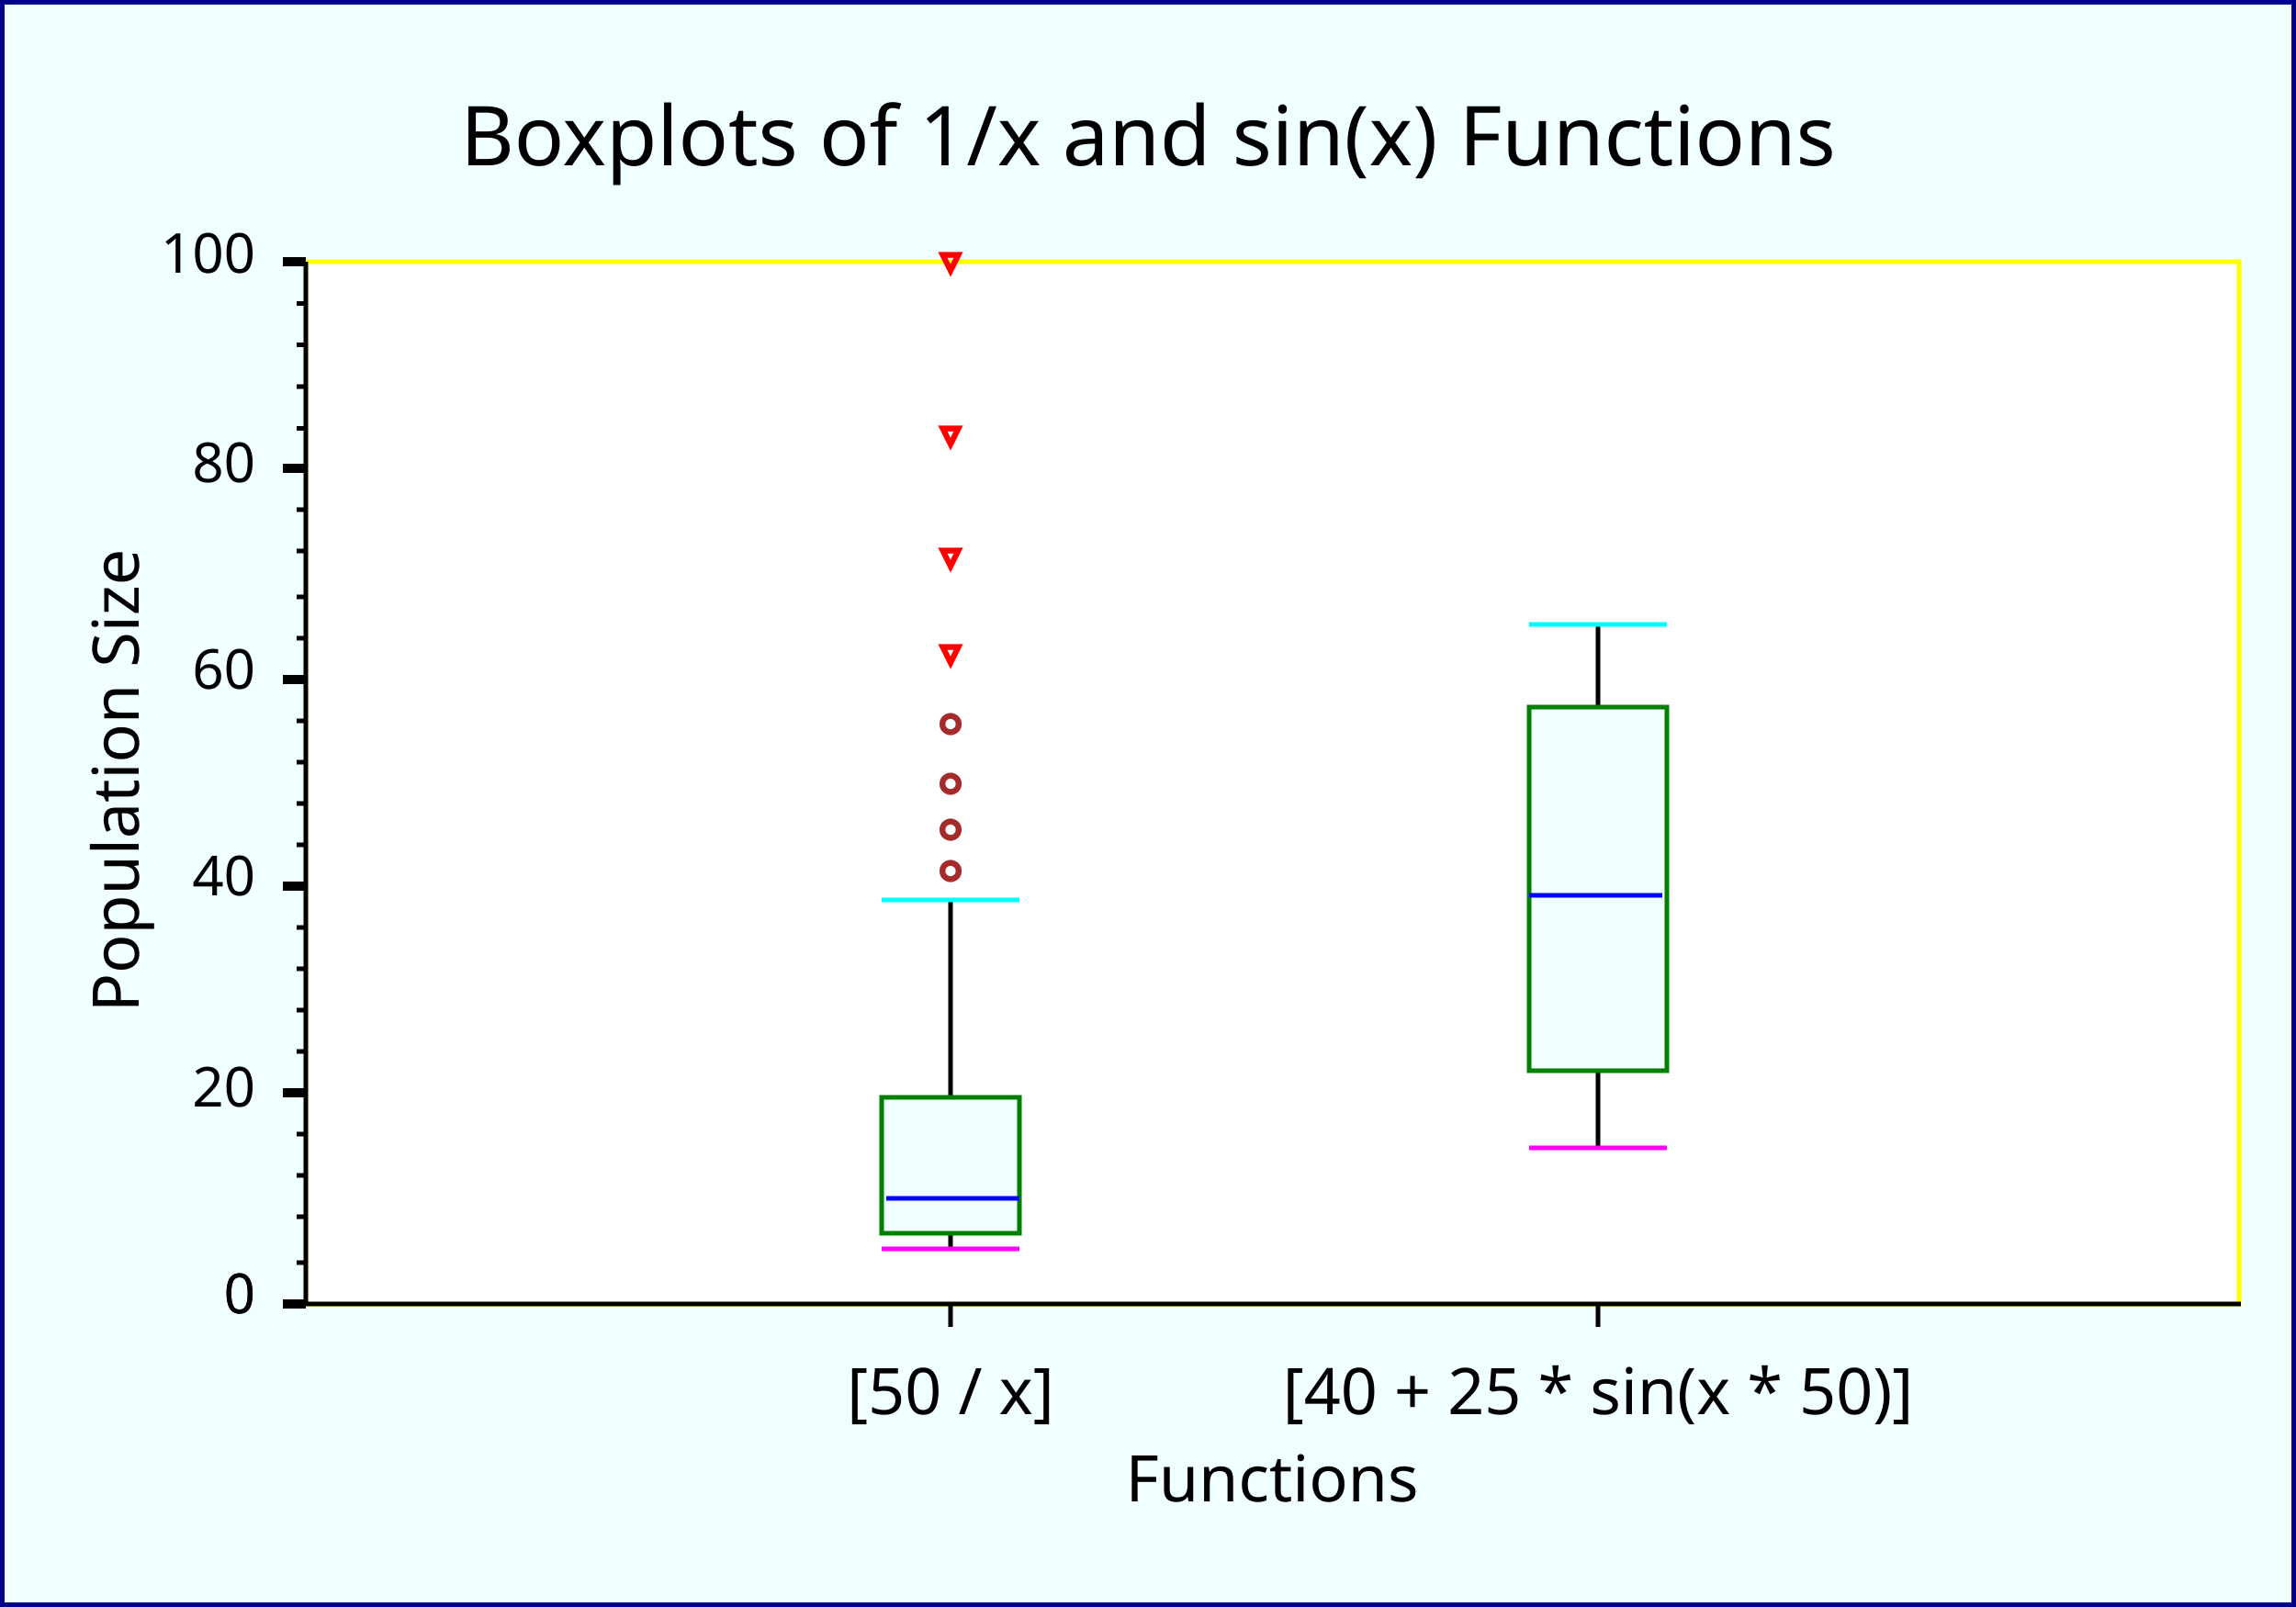
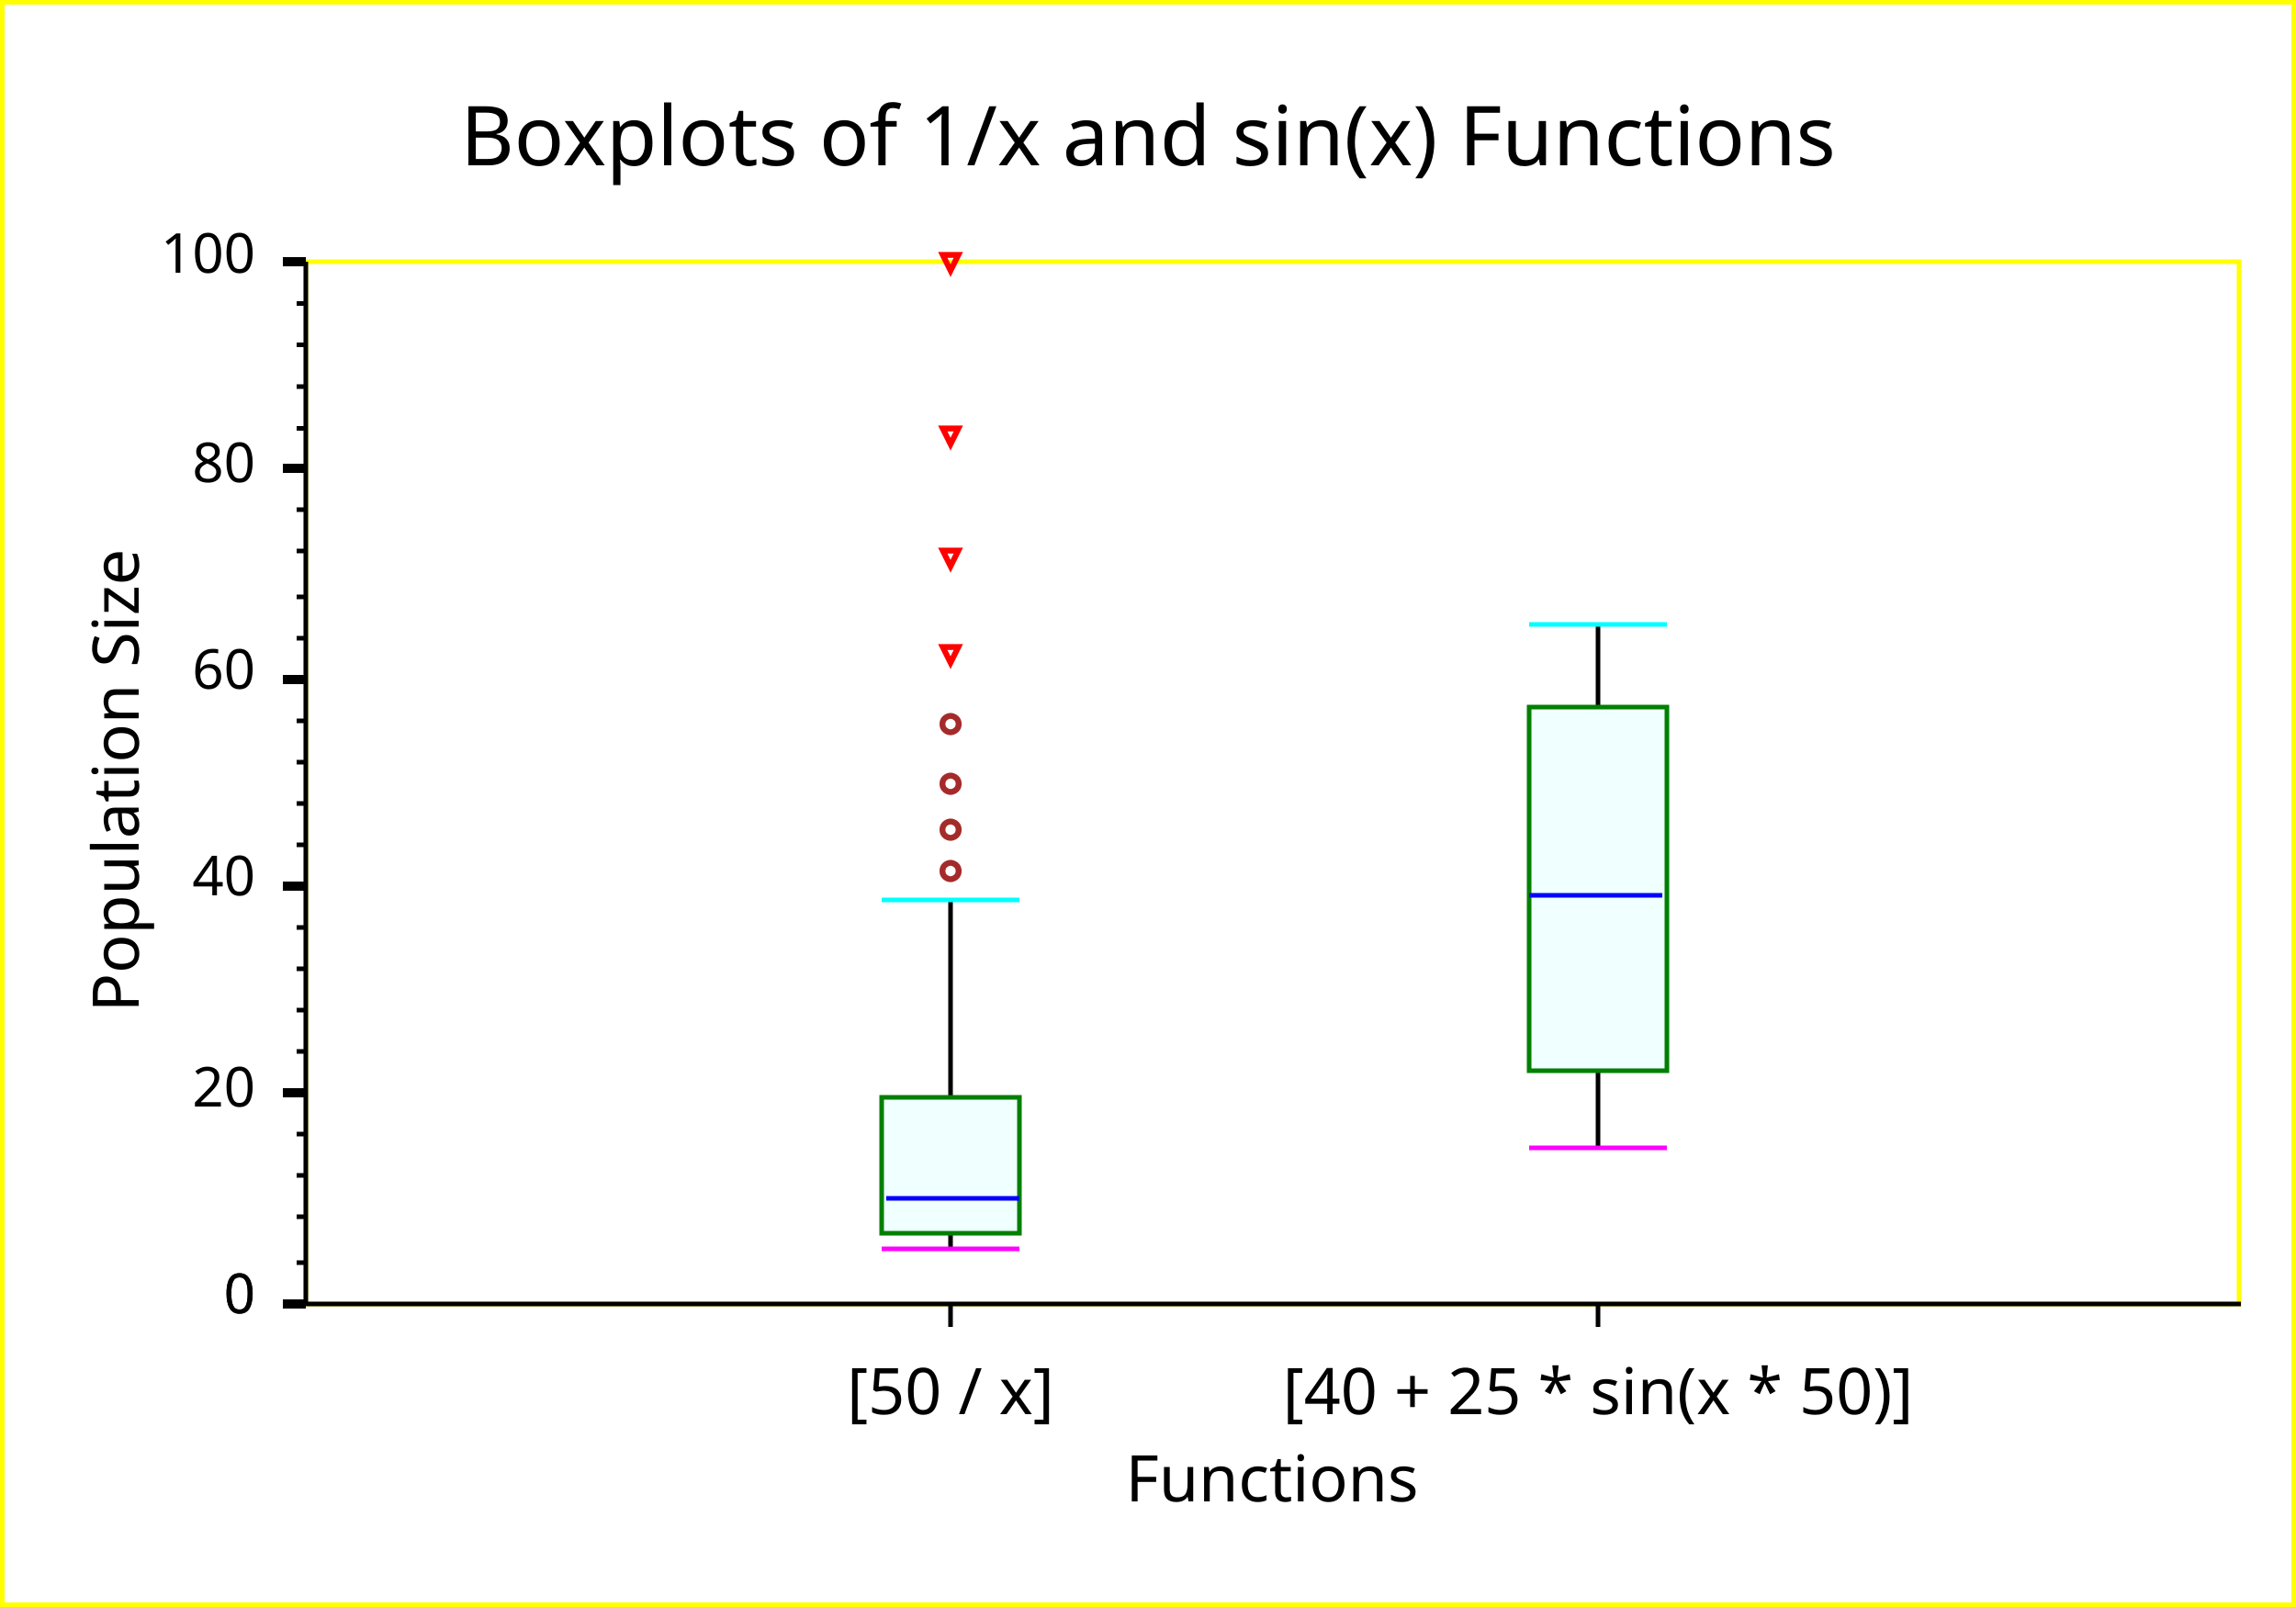
<svg xmlns="http://www.w3.org/2000/svg" width="500" height="350" version="1.1">
  <clipPath id="plot_window">
    <rect x="61.6" y="52" width="426" height="232" />
  </clipPath>
-   <g id="imageBackground" stroke="rgb(0,0,139)" fill="rgb(240,255,255)" stroke-width="2">
+   <g id="imageBackground" stroke="rgb(255,255,0)" fill="rgb(255,255,255)" stroke-width="2">
    <rect x="0" y="0" width="500" height="350" />
  </g>
  <g id="plotBackground" stroke="rgb(255,255,0)" fill="rgb(255,255,255)" stroke-width="1">
    <rect x="66.6" y="57" width="421" height="227" />
  </g>
  <g id="X-axis" stroke="rgb(0,0,0)" stroke-width="1">
    <line x1="66.6" y1="284" x2="488" y2="284" />
  </g>
  <g id="Y-axis" stroke="rgb(0,0,0)" stroke-width="1">
    <line x1="66.6" y1="284" x2="66.6" y2="57" />
  </g>
  <g id="xMajorTicks" stroke="rgb(0,0,0)" stroke-width="1">
    <path d="M207,284 L207,289 M348,284 L348,289 " fill="none" />
  </g>
  <g id="yMajorTicks" stroke="rgb(0,0,0)" stroke-width="2">
    <path d="M61.6,284 L66.6,284 M61.6,238 L66.6,238 M61.6,193 L66.6,193 M61.6,148 L66.6,148 M61.6,102 L66.6,102 M61.6,57 L66.6,57 M61.6,284 L66.6,284 " fill="none" />
  </g>
  <g id="yMinorTicks" stroke="rgb(0,0,0)" stroke-width="1">
    <path d="M64.6,275 L66.6,275 M64.6,265 L66.6,265 M64.6,256 L66.6,256 M64.6,247 L66.6,247 M64.6,229 L66.6,229 M64.6,220 L66.6,220 M64.6,211 L66.6,211 M64.6,202 L66.6,202 M64.6,184 L66.6,184 M64.6,175 L66.6,175 M64.6,166 L66.6,166 M64.6,157 L66.6,157 M64.6,139 L66.6,139 M64.6,130 L66.6,130 M64.6,120 L66.6,120 M64.6,111 L66.6,111 M64.6,93.3 L66.6,93.3 M64.6,84.2 L66.6,84.2 M64.6,75.1 L66.6,75.1 M64.6,66.1 L66.6,66.1 M64.6,284 L66.6,284 " fill="none" />
  </g>
  <g id="YGrid" stroke="rgb(200,220,255)" stroke-width="1" />
  <g id="yMinorGrid" stroke="rgb(200,220,255)" stroke-width="0.5" />
  <g id="valueLabels" fill="rgb(0,0,0)">
    <text x="207" y="308" text-anchor="middle" font-size="14" font-family="Lucida Sans Unicode">[50 / x]</text>
    <text x="348" y="308" text-anchor="middle" font-size="14" font-family="Lucida Sans Unicode">[40 + 25 * sin(x * 50)]</text>
    <text x="55.6" y="286" text-anchor="end" font-size="12" font-family="Lucida Sans Unicode">0</text>
    <text x="55.6" y="241" text-anchor="end" font-size="12" font-family="Lucida Sans Unicode">20</text>
    <text x="55.6" y="195" text-anchor="end" font-size="12" font-family="Lucida Sans Unicode">40</text>
    <text x="55.6" y="150" text-anchor="end" font-size="12" font-family="Lucida Sans Unicode">60</text>
    <text x="55.6" y="105" text-anchor="end" font-size="12" font-family="Lucida Sans Unicode">80</text>
    <text x="55.6" y="59.4" text-anchor="end" font-size="12" font-family="Lucida Sans Unicode">100</text>
    <text x="55.6" y="286" text-anchor="end" font-size="12" font-family="Lucida Sans Unicode">0</text>
  </g>
  <g id="yLabel" fill="rgb(0,0,0)">
    <text x="30.2" y="170" text-anchor="middle" transform="rotate(-90 30.2 170 )" font-size="14" font-family="Lucida Sans Unicode">Population Size</text>
  </g>
  <g id="xLabel" fill="rgb(0,0,0)">
    <text x="277" y="327" text-anchor="middle" font-size="14" font-family="Lucida Sans Unicode">Functions</text>
  </g>
  <g id="boxAxis" stroke="rgb(0,0,0)">
    <g clip-path="url(#plot_window)" stroke="rgb(0,0,0)" stroke-width="1">
      <line x1="207" y1="272" x2="207" y2="196" />
    </g>
    <g clip-path="url(#plot_window)" stroke="rgb(0,0,0)" stroke-width="1">
      <line x1="348" y1="250" x2="348" y2="136" />
    </g>
  </g>
  <g id="Median" stroke="rgb(255,0,0)" stroke-width="2">
    <g clip-path="url(#plot_window)" stroke="rgb(0,128,0)" fill="rgb(240,255,255)" stroke-width="1">
      <rect x="192" y="239" width="30" height="29.6" />
    </g>
    <g clip-path="url(#plot_window)" stroke="rgb(0,0,255)" stroke-width="1">
      <line x1="193" y1="261" x2="222" y2="261" />
    </g>
    <g clip-path="url(#plot_window)" stroke="rgb(0,128,0)" fill="rgb(240,255,255)" stroke-width="1">
      <rect x="333" y="154" width="30" height="79.2" />
    </g>
    <g clip-path="url(#plot_window)" stroke="rgb(0,0,255)" stroke-width="1">
      <line x1="333" y1="195" x2="362" y2="195" />
    </g>
  </g>
  <g id="whisker" stroke="rgb(0,0,0)">
    <g clip-path="url(#plot_window)">
      <g stroke="rgb(255,0,255)" fill="rgb(0,0,0)" stroke-width="1">
        <line x1="192" y1="272" x2="222" y2="272" />
      </g>
      <g stroke="rgb(0,255,255)" fill="rgb(0,0,0)" stroke-width="1">
        <line x1="192" y1="196" x2="222" y2="196" />
      </g>
    </g>
    <g clip-path="url(#plot_window)">
      <g stroke="rgb(255,0,255)" fill="rgb(0,0,0)" stroke-width="1">
        <line x1="333" y1="250" x2="363" y2="250" />
      </g>
      <g stroke="rgb(0,255,255)" fill="rgb(0,0,0)" stroke-width="1">
        <line x1="333" y1="136" x2="363" y2="136" />
      </g>
    </g>
  </g>
  <g id="mild_outliers" stroke="rgb(255,192,203)" fill="rgb(0,0,0)">
    <g clip-path="url(#plot_window)" stroke="rgb(165,42,42)">
      <text x="207" y="159" text-anchor="middle" font-size="5" font-family="Lucida Sans Unicode">○</text>
      <text x="207" y="172" text-anchor="middle" font-size="5" font-family="Lucida Sans Unicode">○</text>
      <text x="207" y="182" text-anchor="middle" font-size="5" font-family="Lucida Sans Unicode">○</text>
      <text x="207" y="191" text-anchor="middle" font-size="5" font-family="Lucida Sans Unicode">○</text>
    </g>
  </g>
  <g id="extreme_outliers" stroke="rgb(128,0,128)" fill="rgb(255,255,255)">
    <g clip-path="url(#plot_window)" stroke="rgb(255,0,0)">
      <text x="207" y="58.6" text-anchor="middle" font-size="5" font-family="Lucida Sans Unicode">▽</text>
      <text x="207" y="96.4" text-anchor="middle" font-size="5" font-family="Lucida Sans Unicode">▽</text>
      <text x="207" y="123" text-anchor="middle" font-size="5" font-family="Lucida Sans Unicode">▽</text>
      <text x="207" y="144" text-anchor="middle" font-size="5" font-family="Lucida Sans Unicode">▽</text>
    </g>
  </g>
  <g id="title" fill="rgb(0,0,0)">
    <text x="250" y="36" text-anchor="middle" font-size="18" font-family="Lucida Sans Unicode">Boxplots of 1/x and sin(x) Functions</text>
  </g>
</svg>
